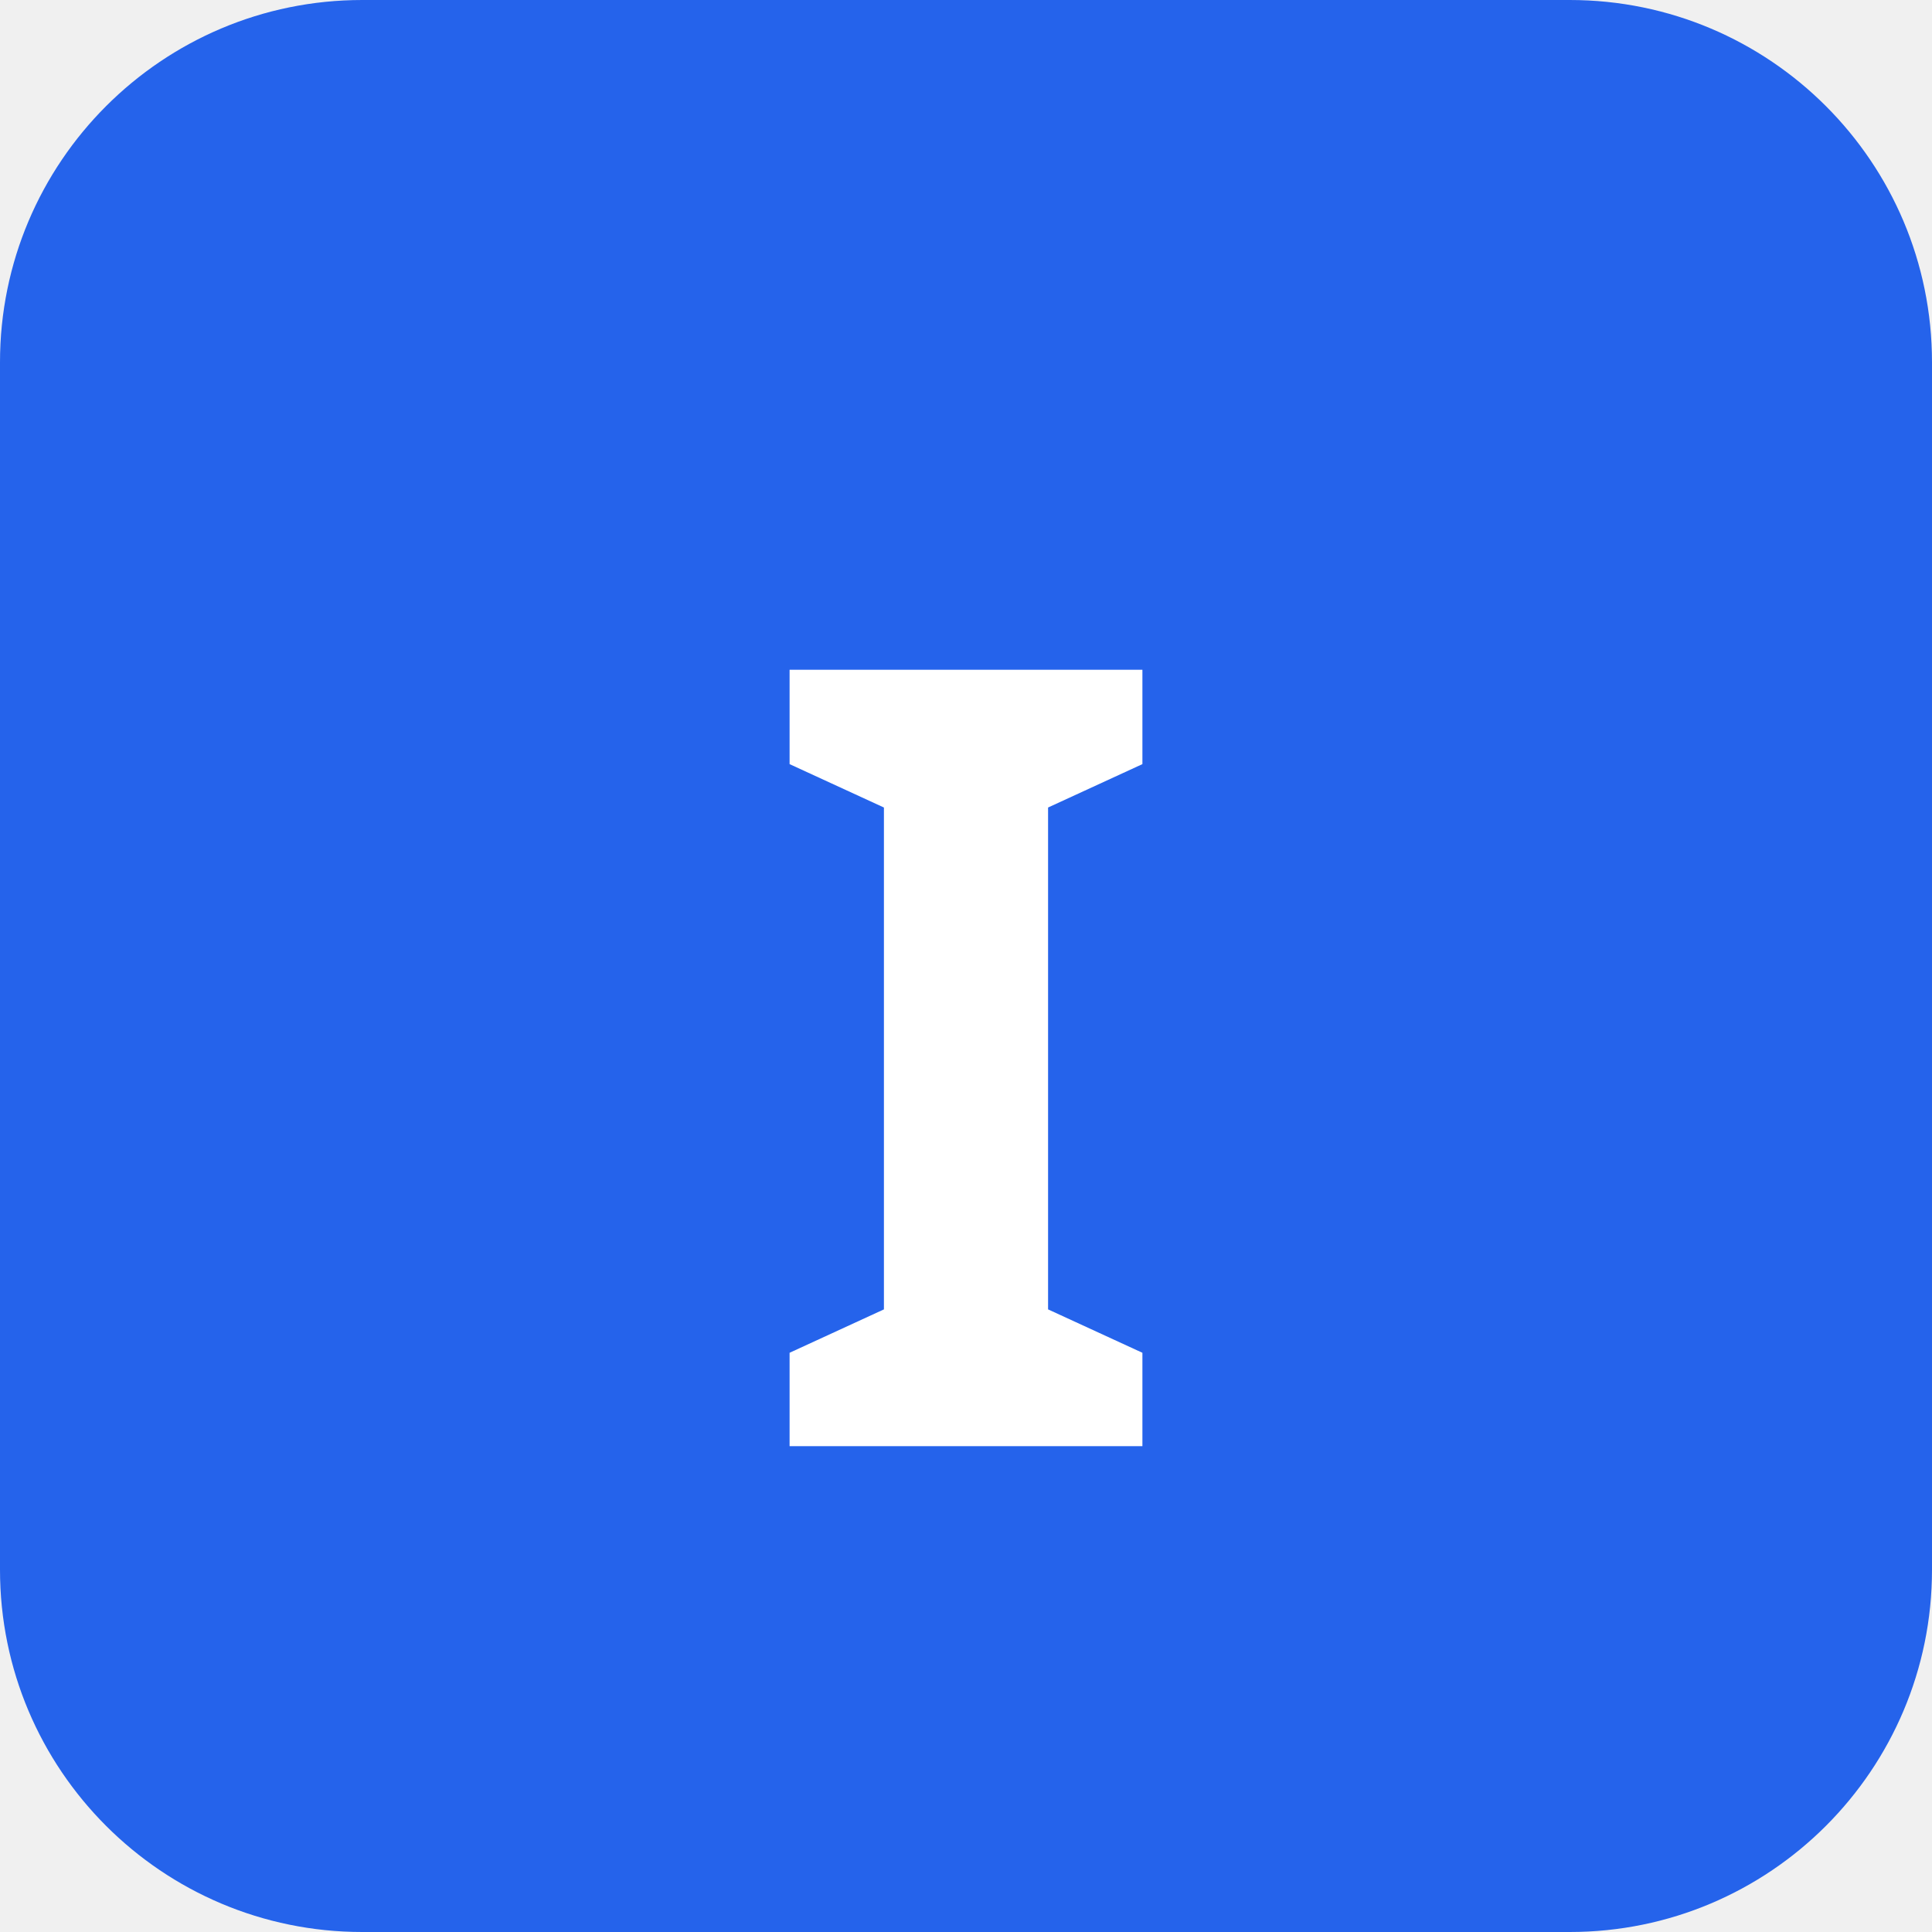
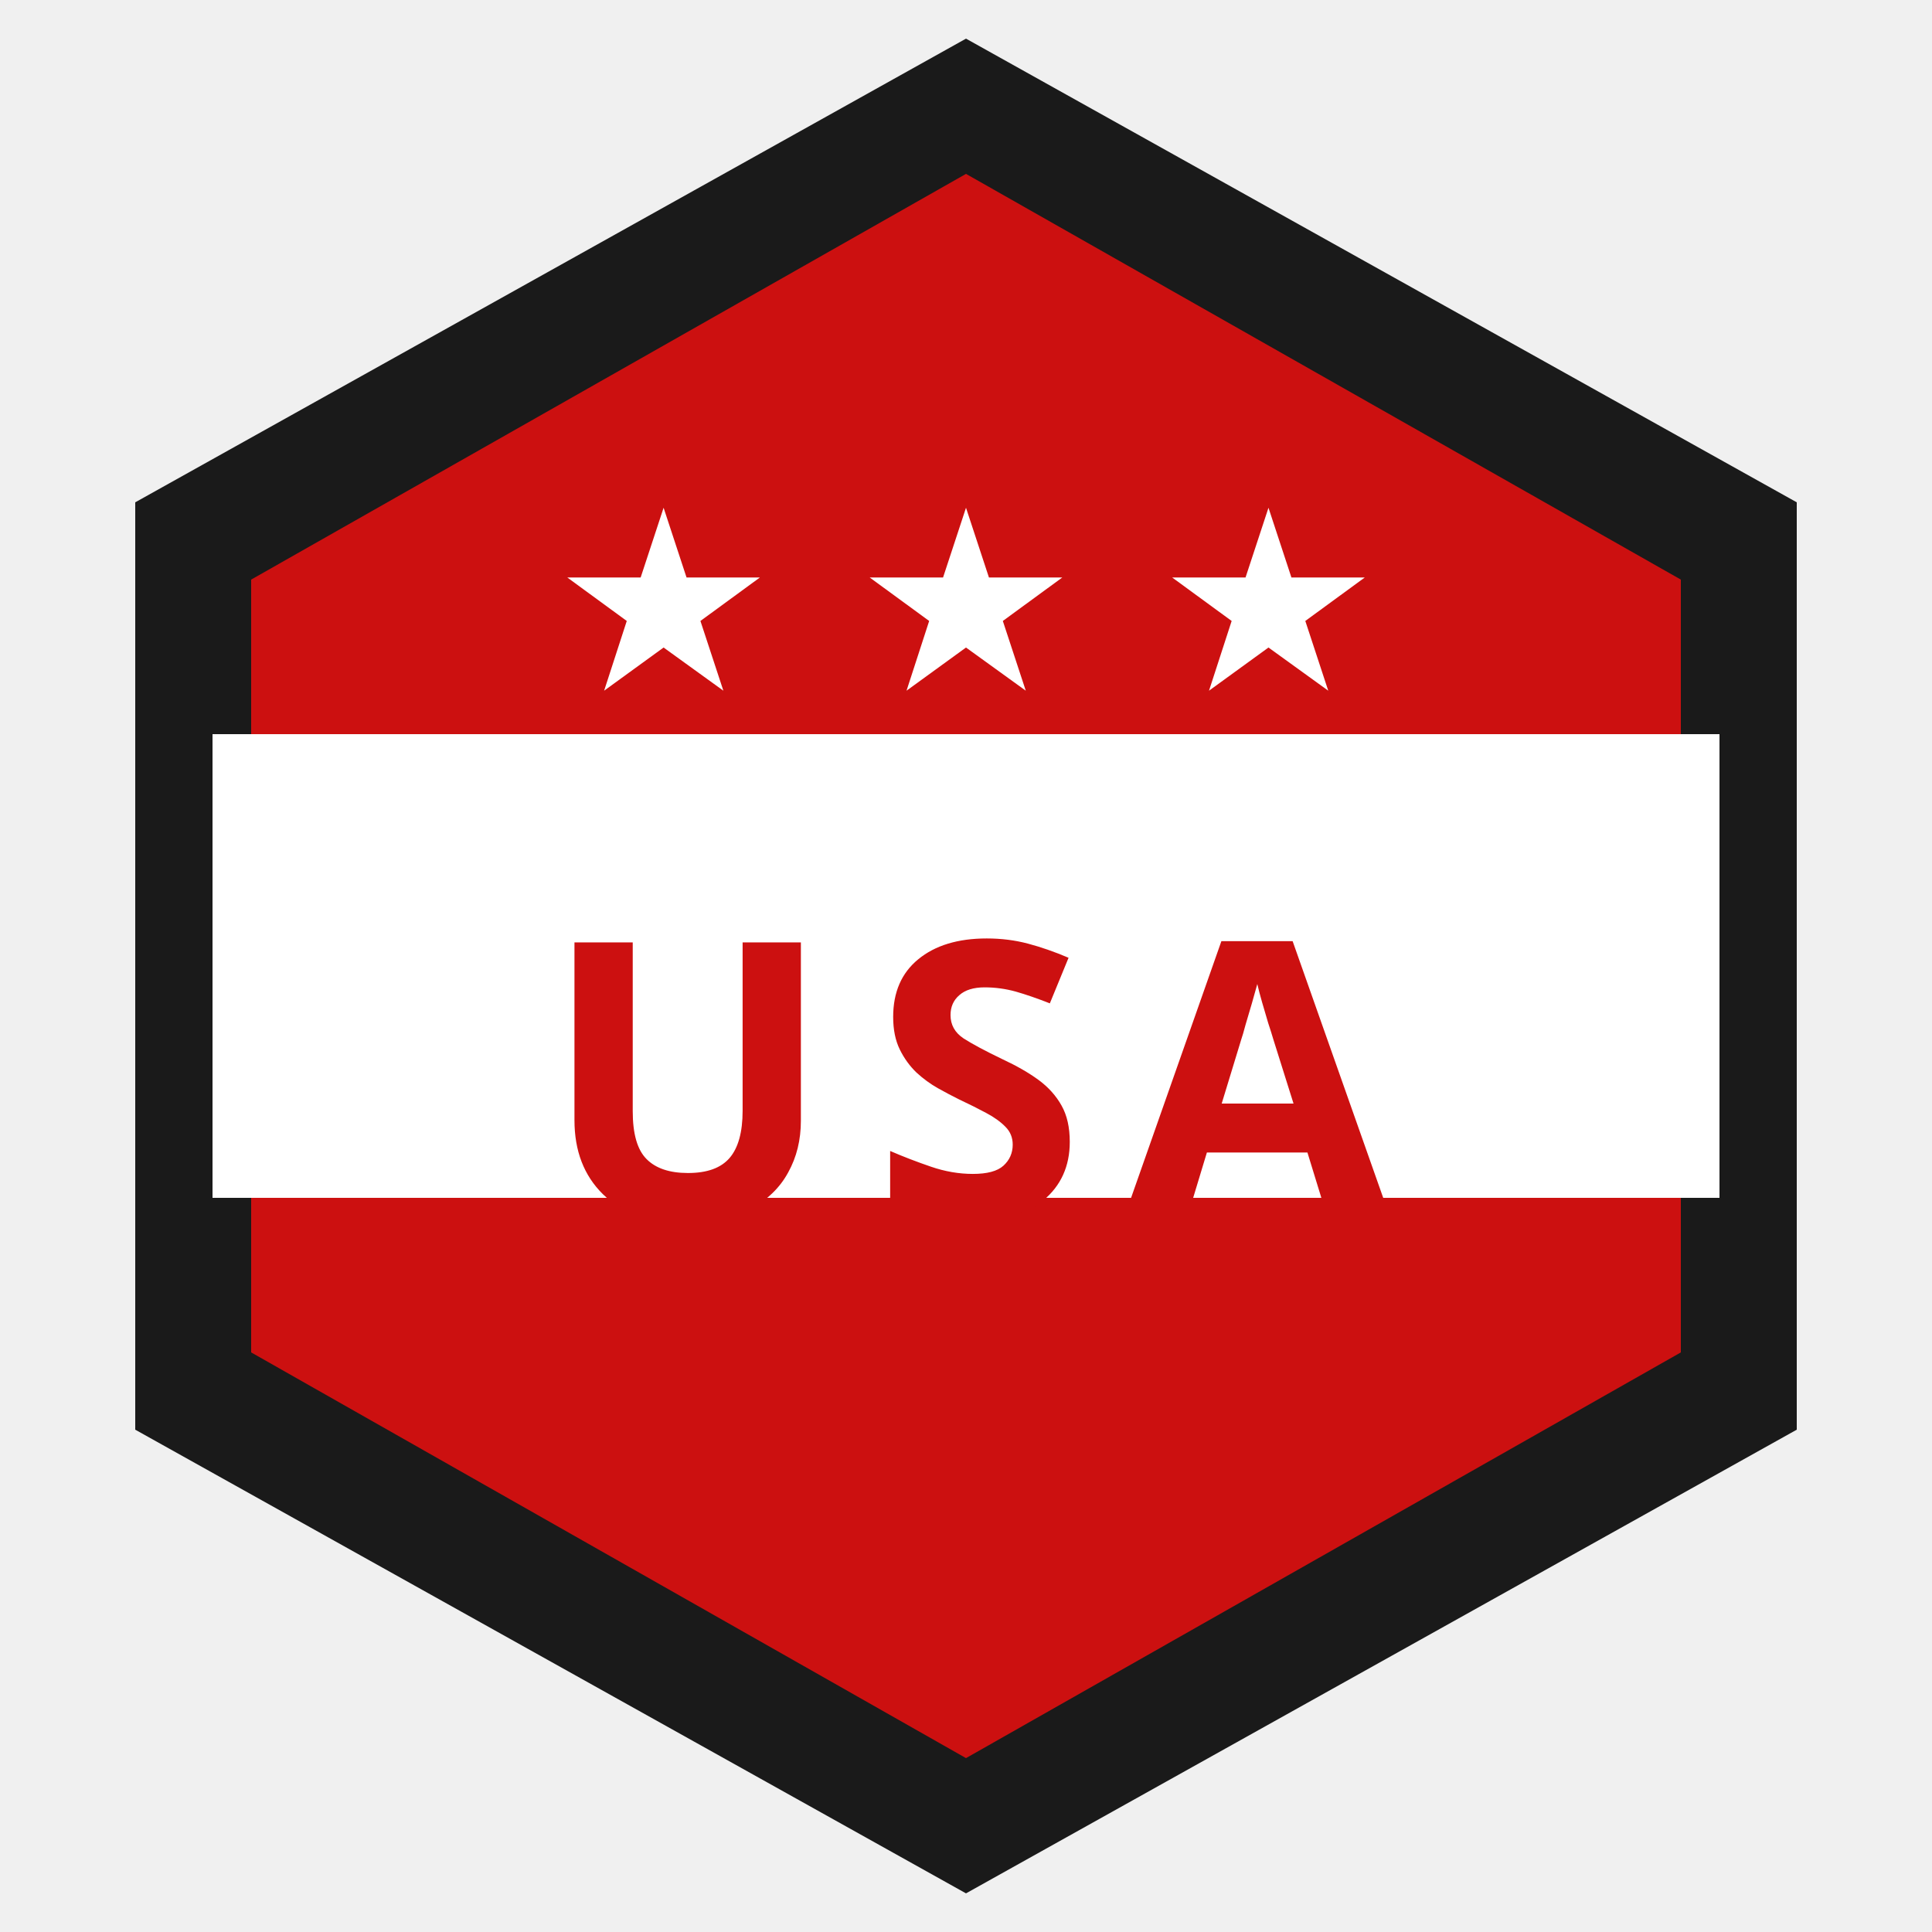
- <svg xmlns="http://www.w3.org/2000/svg" viewBox="0 0 32 32">
-   <rect width="32" height="32" rx="6" fill="#2563eb" />
-   <text x="50%" y="55%" dominant-baseline="middle" text-anchor="middle" fill="white" font-size="18" font-family="system-ui" font-weight="700">I</text>
+ <svg xmlns="http://www.w3.org/2000/svg" viewBox="0 0 100 100">
+   <polygon points="50,2 93,26 93,74 50,98 7,74 7,26" fill="#1a1a1a" />
+   <polygon points="50,9 87,30 87,70 50,91 13,70 13,30" fill="#cc1010" />
+   <rect x="11" y="38" width="78" height="24" fill="white" />
+   <text x="50" y="56" text-anchor="middle" dominant-baseline="middle" font-family="Arial Black, Impact, sans-serif" font-weight="900" font-size="20" fill="#cc1010" letter-spacing="2">USA</text>
+   <text x="50" y="32" text-anchor="middle" dominant-baseline="middle" font-family="Arial" font-size="13" fill="white" letter-spacing="4">★★★</text>
</svg>
